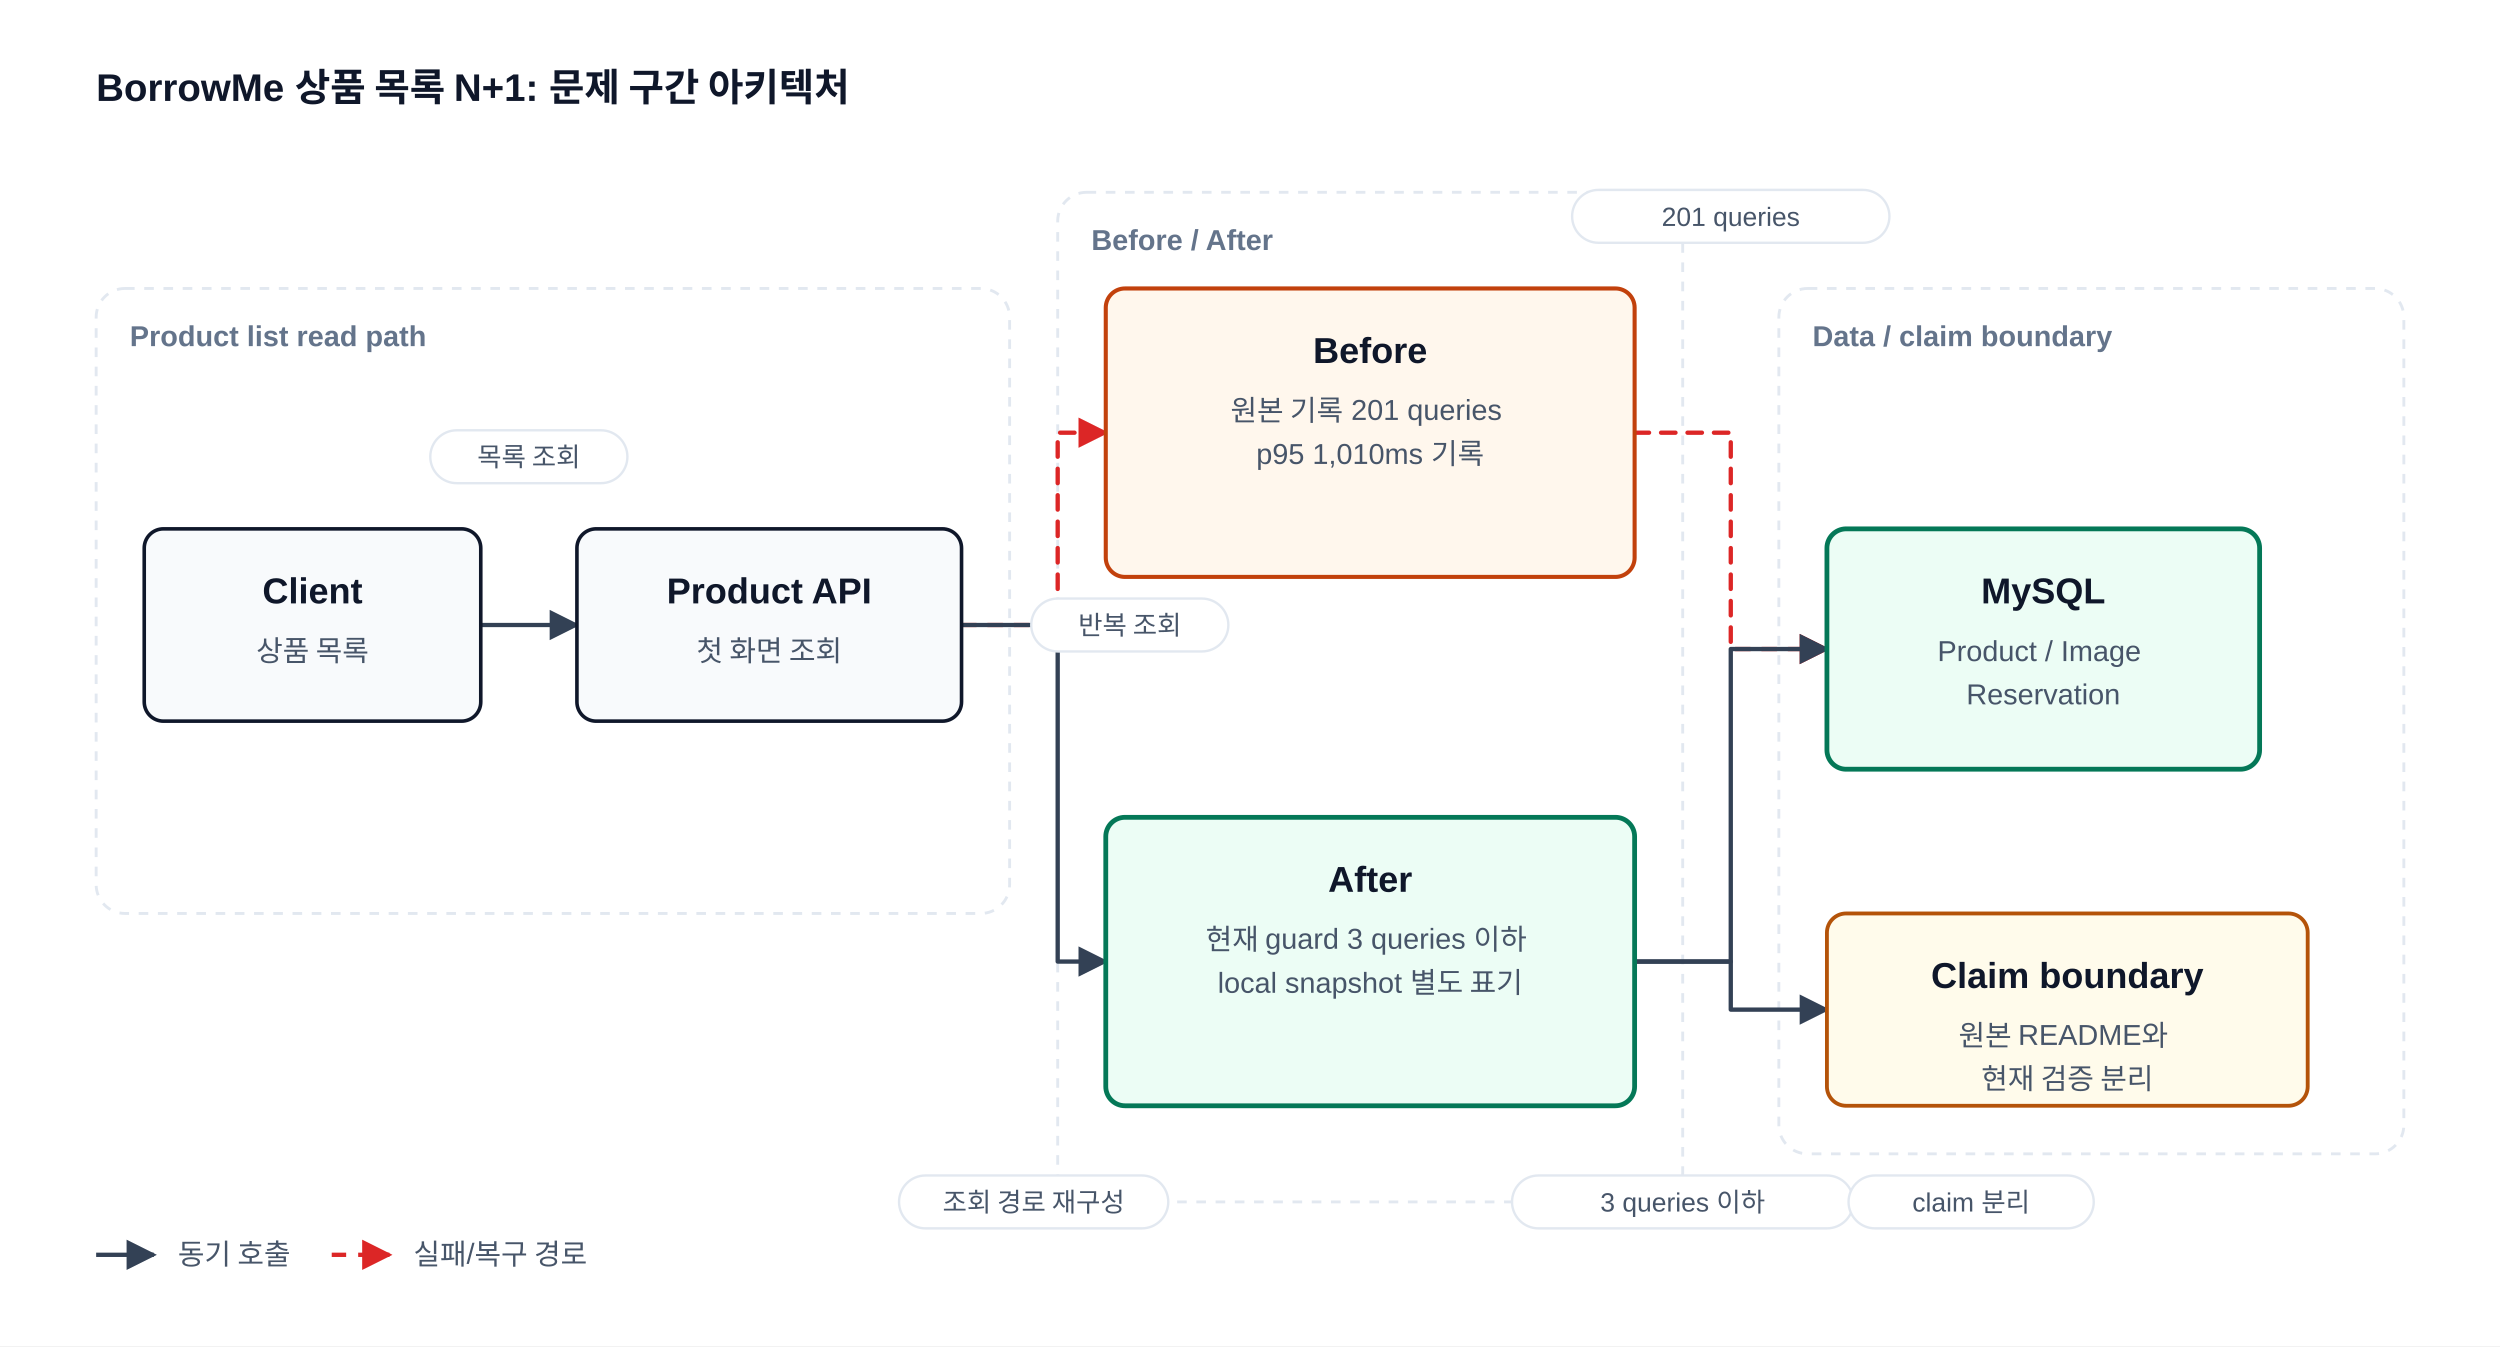
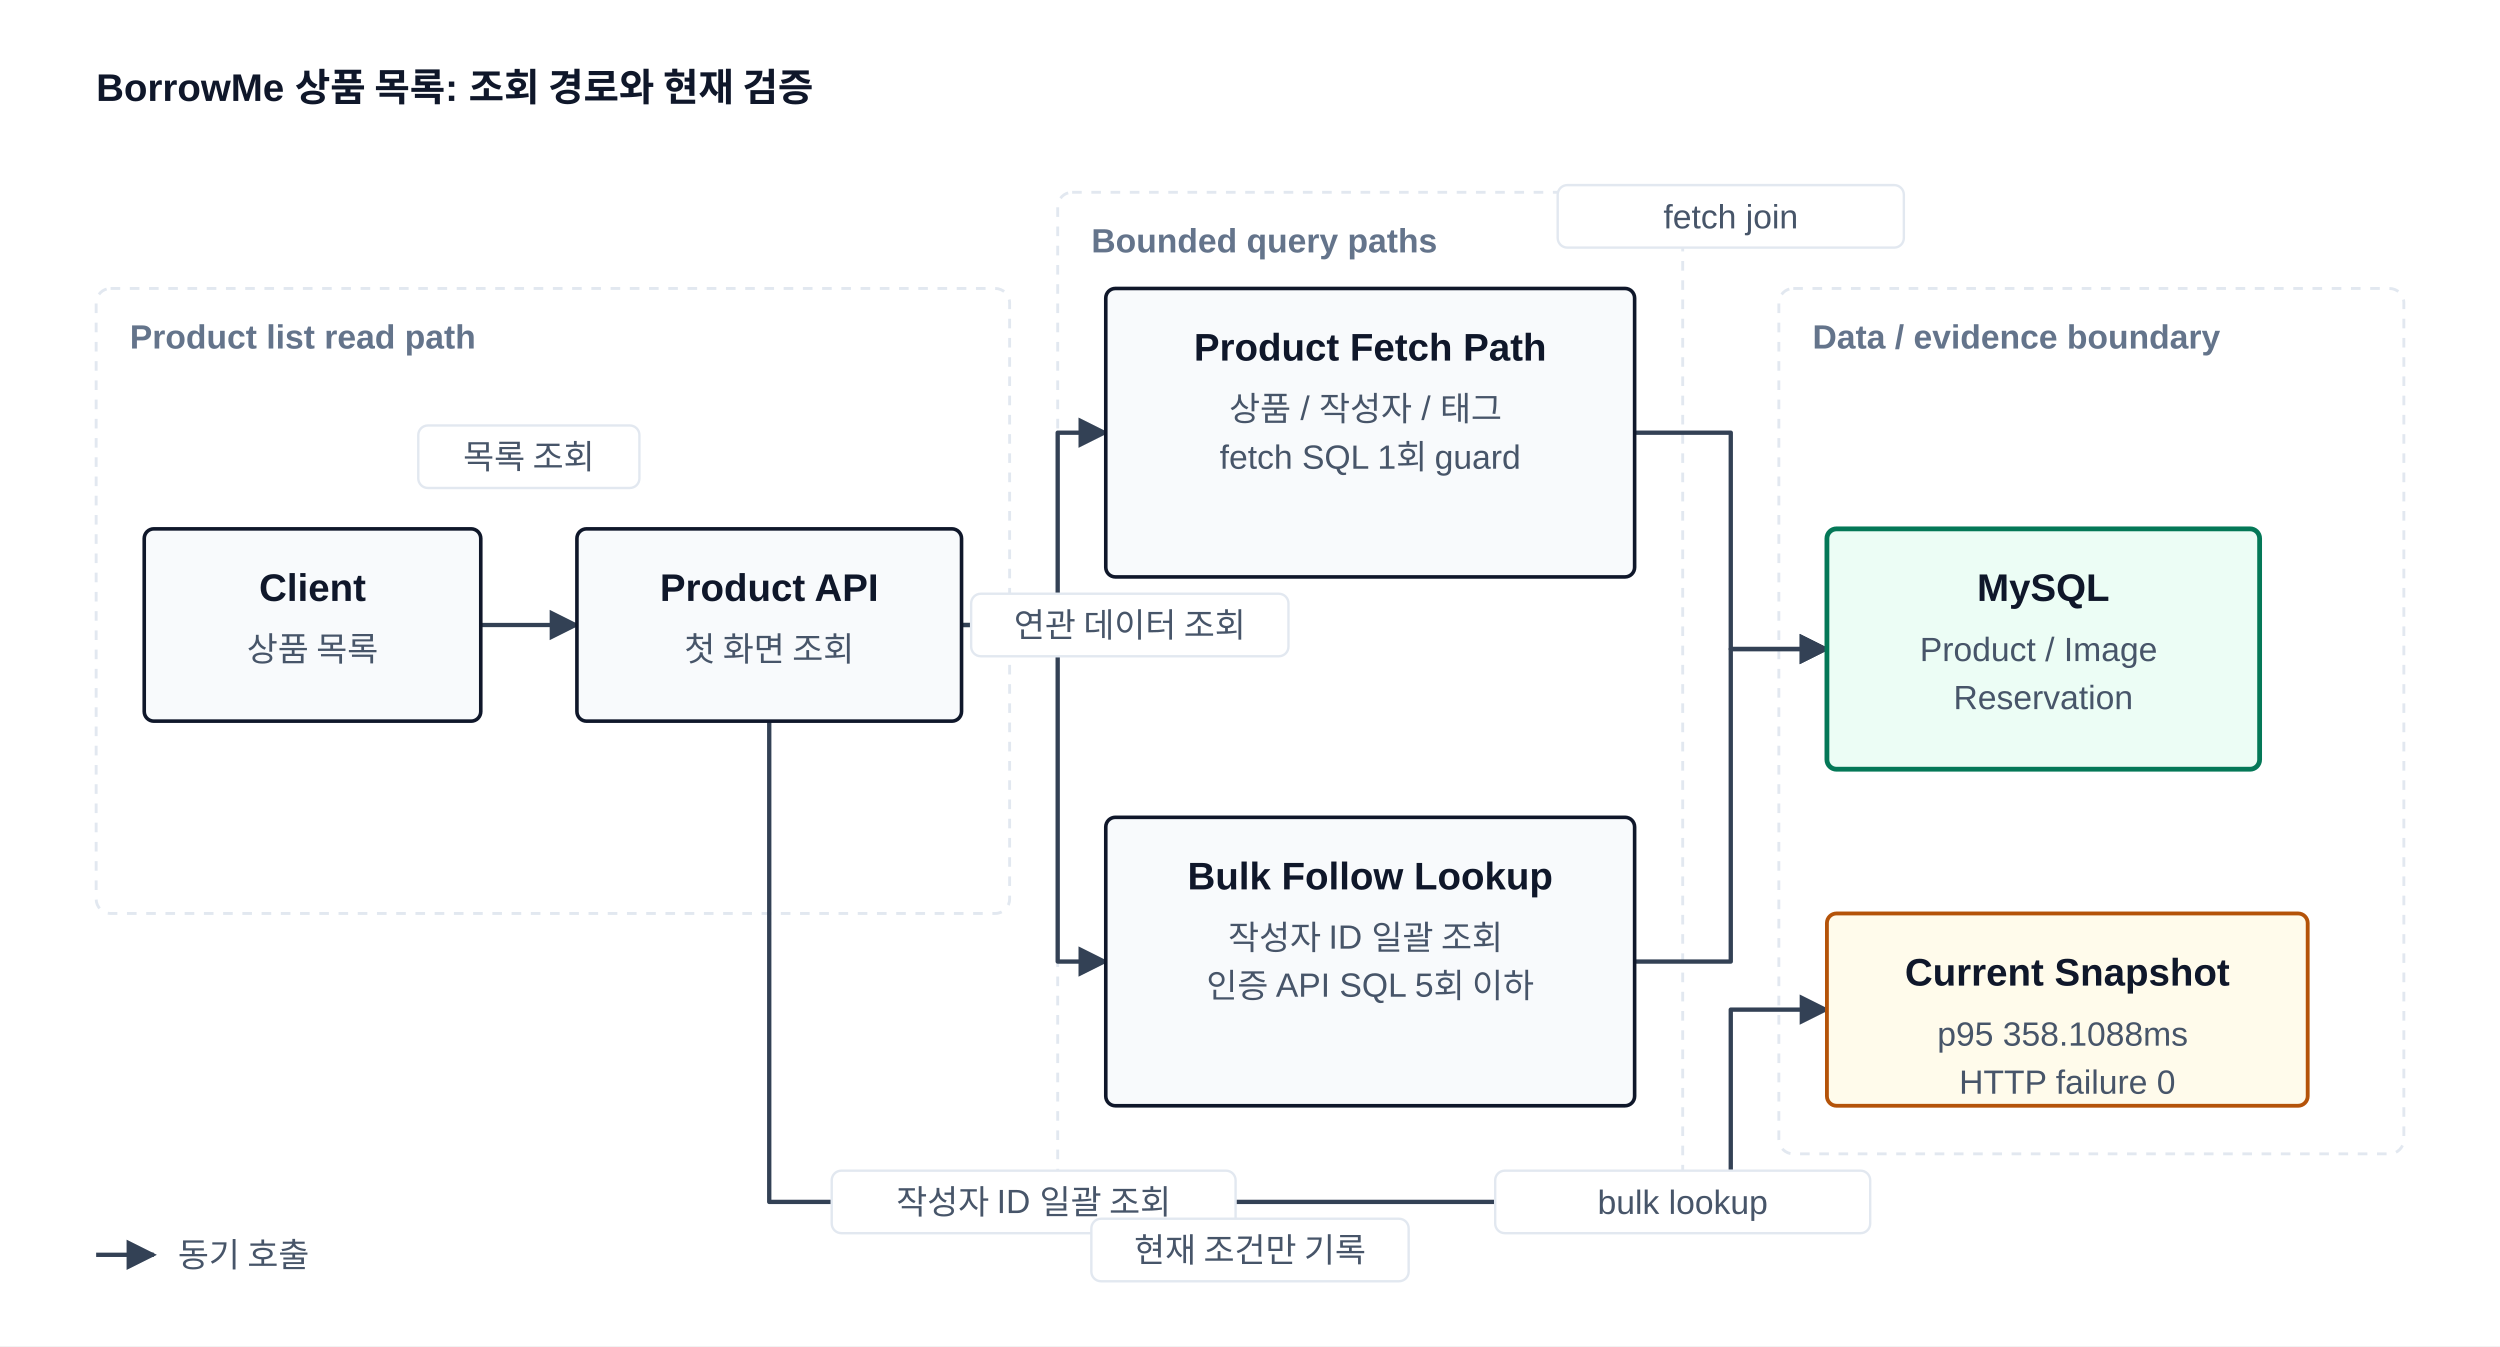
<svg xmlns="http://www.w3.org/2000/svg" width="1040" height="560" viewBox="0 0 1040 560" role="img" aria-labelledby="borrowme-product-list-n-plus-one-title borrowme-product-list-n-plus-one-desc">
  <rect width="1040" height="560" fill="#ffffff" />
  <defs>
    <marker id="arrow-sync" viewBox="0 0 10 10" refX="9" refY="5" markerWidth="7" markerHeight="7" orient="auto-start-reverse">
      <path d="M 0 0 L 10 5 L 0 10 z" fill="#334155" />
    </marker>
    <marker id="arrow-async" viewBox="0 0 10 10" refX="9" refY="5" markerWidth="7" markerHeight="7" orient="auto-start-reverse">
      <path d="M 0 0 L 10 5 L 0 10 z" fill="#f97316" />
    </marker>
    <marker id="arrow-failure" viewBox="0 0 10 10" refX="9" refY="5" markerWidth="7" markerHeight="7" orient="auto-start-reverse">
      <path d="M 0 0 L 10 5 L 0 10 z" fill="#dc2626" />
    </marker>
    <marker id="arrow-replay" viewBox="0 0 10 10" refX="9" refY="5" markerWidth="7" markerHeight="7" orient="auto-start-reverse">
      <path d="M 0 0 L 10 5 L 0 10 z" fill="#7c3aed" />
    </marker>
  </defs>
  <g id="background">
-     <text x="40" y="42" text-anchor="start" font-family="Arial, sans-serif" font-size="16" font-weight="700" fill="#0f172a">BorrowMe 상품 목록 N+1: 문제 구간 아키텍처</text>
+     <text x="40" y="42" text-anchor="start" font-family="Arial, sans-serif" font-size="16" font-weight="700" fill="#0f172a">BorrowMe 상품 목록: 조회 경로와 현재 검증</text>
  </g>
  <g id="containers">
    <g id="container-request">
-       <rect x="40" y="120" width="380" height="260" rx="12" fill="#ffffff" stroke="#e2e8f0" stroke-width="1.2" stroke-dasharray="4 4" />
-       <text x="54" y="144" text-anchor="start" font-family="Arial, sans-serif" font-size="12" font-weight="700" fill="#64748b">Product list read path</text>
+       <rect x="40" y="120" width="380" height="260" rx="6" fill="#ffffff" stroke="#e2e8f0" stroke-width="1.2" stroke-dasharray="4 4" />
+       <text x="54" y="145" text-anchor="start" font-family="Arial, sans-serif" font-size="14" font-weight="700" fill="#64748b">Product list read path</text>
    </g>
-     <g id="container-compare">
-       <rect x="440" y="80" width="260" height="420" rx="12" fill="#ffffff" stroke="#e2e8f0" stroke-width="1.2" stroke-dasharray="4 4" />
-       <text x="454" y="104" text-anchor="start" font-family="Arial, sans-serif" font-size="12" font-weight="700" fill="#64748b">Before / After</text>
+     <g id="container-query">
+       <rect x="440" y="80" width="260" height="420" rx="6" fill="#ffffff" stroke="#e2e8f0" stroke-width="1.2" stroke-dasharray="4 4" />
+       <text x="454" y="105" text-anchor="start" font-family="Arial, sans-serif" font-size="14" font-weight="700" fill="#64748b">Bounded query paths</text>
    </g>
    <g id="container-data">
-       <rect x="740" y="120" width="260" height="360" rx="12" fill="#ffffff" stroke="#e2e8f0" stroke-width="1.2" stroke-dasharray="4 4" />
-       <text x="754" y="144" text-anchor="start" font-family="Arial, sans-serif" font-size="12" font-weight="700" fill="#64748b">Data / claim boundary</text>
+       <rect x="740" y="120" width="260" height="360" rx="6" fill="#ffffff" stroke="#e2e8f0" stroke-width="1.2" stroke-dasharray="4 4" />
+       <text x="754" y="145" text-anchor="start" font-family="Arial, sans-serif" font-size="14" font-weight="700" fill="#64748b">Data / evidence boundary</text>
    </g>
  </g>
  <g id="edges">
    <path id="edge-client-to-api" d="M 200 260 H 240" fill="none" stroke="#334155" stroke-width="1.8" stroke-linecap="round" stroke-linejoin="round" marker-end="url(#arrow-sync)" />
-     <path id="edge-api-to-before" d="M 400 260 H 440 V 180 H 460" fill="none" stroke="#dc2626" stroke-width="1.8" stroke-linecap="round" stroke-linejoin="round" stroke-dasharray="6 5" marker-end="url(#arrow-failure)" />
-     <path id="edge-api-to-after" d="M 400 260 H 440 V 400 H 460" fill="none" stroke="#334155" stroke-width="1.8" stroke-linecap="round" stroke-linejoin="round" marker-end="url(#arrow-sync)" />
-     <path id="edge-before-to-mysql" d="M 680 180 H 720 V 270 H 760" fill="none" stroke="#dc2626" stroke-width="1.8" stroke-linecap="round" stroke-linejoin="round" stroke-dasharray="6 5" marker-end="url(#arrow-failure)" />
-     <path id="edge-after-to-mysql" d="M 680 400 H 720 V 270 H 760" fill="none" stroke="#334155" stroke-width="1.8" stroke-linecap="round" stroke-linejoin="round" marker-end="url(#arrow-sync)" />
-     <path id="edge-after-to-claim" d="M 680 400 H 720 V 420 H 760" fill="none" stroke="#334155" stroke-width="1.8" stroke-linecap="round" stroke-linejoin="round" marker-end="url(#arrow-sync)" />
+     <path id="edge-api-to-fetch" d="M 400 260 H 440 V 180 H 460" fill="none" stroke="#334155" stroke-width="1.8" stroke-linecap="round" stroke-linejoin="round" marker-end="url(#arrow-sync)" />
+     <path id="edge-api-to-follow" d="M 400 260 H 440 V 400 H 460" fill="none" stroke="#334155" stroke-width="1.8" stroke-linecap="round" stroke-linejoin="round" marker-end="url(#arrow-sync)" />
+     <path id="edge-fetch-to-mysql" d="M 680 180 H 720 V 270 H 760" fill="none" stroke="#334155" stroke-width="1.8" stroke-linecap="round" stroke-linejoin="round" marker-end="url(#arrow-sync)" />
+     <path id="edge-follow-to-mysql" d="M 680 400 H 720 V 270 H 760" fill="none" stroke="#334155" stroke-width="1.8" stroke-linecap="round" stroke-linejoin="round" marker-end="url(#arrow-sync)" />
+     <path id="edge-api-to-evidence" d="M 320 300 V 500 H 720 V 420 H 760" fill="none" stroke="#334155" stroke-width="1.8" stroke-linecap="round" stroke-linejoin="round" marker-end="url(#arrow-sync)" />
  </g>
  <g id="edge-labels">
    <g id="edge-label-client-to-api">
-       <rect x="179" y="179" width="82" height="22" rx="11" fill="#ffffff" stroke="#e2e8f0" stroke-width="1" />
-       <text x="220" y="194" text-anchor="middle" font-family="Arial, sans-serif" font-size="11" fill="#475569">목록 조회</text>
+       <rect x="174" y="177" width="92" height="26" rx="4" fill="#ffffff" stroke="#e2e8f0" stroke-width="1" />
+       <text x="220" y="195" text-anchor="middle" font-family="Arial, sans-serif" font-size="14" fill="#475569">목록 조회</text>
    </g>
-     <g id="edge-label-api-to-before">
-       <rect x="429" y="249" width="82" height="22" rx="11" fill="#ffffff" stroke="#e2e8f0" stroke-width="1" />
-       <text x="470" y="264" text-anchor="middle" font-family="Arial, sans-serif" font-size="11" fill="#475569">반복 조회</text>
+     <g id="edge-label-api-to-fetch">
+       <rect x="404" y="247" width="132" height="26" rx="4" fill="#ffffff" stroke="#e2e8f0" stroke-width="1" />
+       <text x="470" y="265" text-anchor="middle" font-family="Arial, sans-serif" font-size="14" fill="#475569">연관 데이터 조회</text>
    </g>
-     <g id="edge-label-api-to-after">
-       <rect x="374" y="489" width="112" height="22" rx="11" fill="#ffffff" stroke="#e2e8f0" stroke-width="1" />
-       <text x="430" y="504" text-anchor="middle" font-family="Arial, sans-serif" font-size="11" fill="#475569">조회 경로 재구성</text>
+     <g id="edge-label-api-to-follow">
+       <rect x="346" y="487" width="168" height="26" rx="4" fill="#ffffff" stroke="#e2e8f0" stroke-width="1" />
+       <text x="430" y="505" text-anchor="middle" font-family="Arial, sans-serif" font-size="14" fill="#475569">작성자 ID 일괄 조회</text>
    </g>
-     <g id="edge-label-before-to-mysql">
-       <rect x="654" y="79" width="132" height="22" rx="11" fill="#ffffff" stroke="#e2e8f0" stroke-width="1" />
-       <text x="720" y="94" text-anchor="middle" font-family="Arial, sans-serif" font-size="11" fill="#475569">201 queries</text>
+     <g id="edge-label-fetch-to-mysql">
+       <rect x="648" y="77" width="144" height="26" rx="4" fill="#ffffff" stroke="#e2e8f0" stroke-width="1" />
+       <text x="720" y="95" text-anchor="middle" font-family="Arial, sans-serif" font-size="14" fill="#475569">fetch join</text>
    </g>
-     <g id="edge-label-after-to-mysql">
-       <rect x="629" y="489" width="142" height="22" rx="11" fill="#ffffff" stroke="#e2e8f0" stroke-width="1" />
-       <text x="700" y="504" text-anchor="middle" font-family="Arial, sans-serif" font-size="11" fill="#475569">3 queries 이하</text>
+     <g id="edge-label-follow-to-mysql">
+       <rect x="622" y="487" width="156" height="26" rx="4" fill="#ffffff" stroke="#e2e8f0" stroke-width="1" />
+       <text x="700" y="505" text-anchor="middle" font-family="Arial, sans-serif" font-size="14" fill="#475569">bulk lookup</text>
    </g>
-     <g id="edge-label-after-to-claim">
-       <rect x="769" y="489" width="102" height="22" rx="11" fill="#ffffff" stroke="#e2e8f0" stroke-width="1" />
-       <text x="820" y="504" text-anchor="middle" font-family="Arial, sans-serif" font-size="11" fill="#475569">claim 분리</text>
+     <g id="edge-label-api-to-evidence">
+       <rect x="454" y="507" width="132" height="26" rx="4" fill="#ffffff" stroke="#e2e8f0" stroke-width="1" />
+       <text x="520" y="525" text-anchor="middle" font-family="Arial, sans-serif" font-size="14" fill="#475569">현재 조건만 기록</text>
    </g>
  </g>
  <g id="nodes">
    <g id="node-client">
-       <rect x="60" y="220" width="140" height="80" rx="8" fill="#f8fafc" stroke="#0f172a" stroke-width="1.5" />
-       <text x="130" y="251" text-anchor="middle" font-family="Arial, sans-serif" font-size="15" font-weight="700" fill="#0f172a">Client</text>
-       <text x="130" y="275" text-anchor="middle" font-family="Arial, sans-serif" font-size="12" font-weight="400" fill="#475569">
+       <rect x="60" y="220" width="140" height="80" rx="4" fill="#f8fafc" stroke="#0f172a" stroke-width="1.5" />
+       <text x="130" y="250" text-anchor="middle" font-family="Arial, sans-serif" font-size="16" font-weight="700" fill="#0f172a">Client</text>
+       <text x="130" y="275" text-anchor="middle" font-family="Arial, sans-serif" font-size="14" font-weight="400" fill="#475569">
        <tspan x="130" dy="0">상품 목록</tspan>
      </text>
    </g>
    <g id="node-productApi">
-       <rect x="240" y="220" width="160" height="80" rx="8" fill="#f8fafc" stroke="#0f172a" stroke-width="1.5" />
-       <text x="320" y="251" text-anchor="middle" font-family="Arial, sans-serif" font-size="15" font-weight="700" fill="#0f172a">Product API</text>
-       <text x="320" y="275" text-anchor="middle" font-family="Arial, sans-serif" font-size="12" font-weight="400" fill="#475569">
+       <rect x="240" y="220" width="160" height="80" rx="4" fill="#f8fafc" stroke="#0f172a" stroke-width="1.5" />
+       <text x="320" y="250" text-anchor="middle" font-family="Arial, sans-serif" font-size="16" font-weight="700" fill="#0f172a">Product API</text>
+       <text x="320" y="275" text-anchor="middle" font-family="Arial, sans-serif" font-size="14" font-weight="400" fill="#475569">
        <tspan x="320" dy="0">첫 화면 조회</tspan>
      </text>
    </g>
-     <g id="node-before">
-       <rect x="460" y="120" width="220" height="120" rx="8" fill="#fff7ed" stroke="#c2410c" stroke-width="1.7" />
-       <text x="570" y="151" text-anchor="middle" font-family="Arial, sans-serif" font-size="15" font-weight="700" fill="#0f172a">Before</text>
-       <text x="570" y="175" text-anchor="middle" font-family="Arial, sans-serif" font-size="12" font-weight="400" fill="#475569">
-         <tspan x="570" dy="0">원본 기록 201 queries</tspan>
-         <tspan x="570" dy="18">p95 1,010ms 기록</tspan>
+     <g id="node-fetchPath">
+       <rect x="460" y="120" width="220" height="120" rx="4" fill="#f8fafc" stroke="#0f172a" stroke-width="1.5" />
+       <text x="570" y="150" text-anchor="middle" font-family="Arial, sans-serif" font-size="16" font-weight="700" fill="#0f172a">Product Fetch Path</text>
+       <text x="570" y="175" text-anchor="middle" font-family="Arial, sans-serif" font-size="14" font-weight="400" fill="#475569">
+         <tspan x="570" dy="0">상품 / 작성자 / 태그</tspan>
+         <tspan x="570" dy="20">fetch SQL 1회 guard</tspan>
      </text>
    </g>
-     <g id="node-after">
-       <rect x="460" y="340" width="220" height="120" rx="8" fill="#ecfdf5" stroke="#047857" stroke-width="2" />
-       <text x="570" y="371" text-anchor="middle" font-family="Arial, sans-serif" font-size="15" font-weight="700" fill="#0f172a">After</text>
-       <text x="570" y="395" text-anchor="middle" font-family="Arial, sans-serif" font-size="12" font-weight="400" fill="#475569">
-         <tspan x="570" dy="0">현재 guard 3 queries 이하</tspan>
-         <tspan x="570" dy="18">local snapshot 별도 표기</tspan>
+     <g id="node-followLookup">
+       <rect x="460" y="340" width="220" height="120" rx="4" fill="#f8fafc" stroke="#0f172a" stroke-width="1.5" />
+       <text x="570" y="370" text-anchor="middle" font-family="Arial, sans-serif" font-size="16" font-weight="700" fill="#0f172a">Bulk Follow Lookup</text>
+       <text x="570" y="395" text-anchor="middle" font-family="Arial, sans-serif" font-size="14" font-weight="400" fill="#475569">
+         <tspan x="570" dy="0">작성자 ID 일괄 조회</tspan>
+         <tspan x="570" dy="20">인증 API SQL 5회 이하</tspan>
      </text>
    </g>
    <g id="node-mysql">
-       <rect x="760" y="220" width="180" height="100" rx="8" fill="#ecfdf5" stroke="#047857" stroke-width="2" />
-       <text x="850" y="251" text-anchor="middle" font-family="Arial, sans-serif" font-size="15" font-weight="700" fill="#0f172a">MySQL</text>
-       <text x="850" y="275" text-anchor="middle" font-family="Arial, sans-serif" font-size="12" font-weight="400" fill="#475569">
+       <rect x="760" y="220" width="180" height="100" rx="4" fill="#ecfdf5" stroke="#047857" stroke-width="2" />
+       <text x="850" y="250" text-anchor="middle" font-family="Arial, sans-serif" font-size="16" font-weight="700" fill="#0f172a">MySQL</text>
+       <text x="850" y="275" text-anchor="middle" font-family="Arial, sans-serif" font-size="14" font-weight="400" fill="#475569">
        <tspan x="850" dy="0">Product / Image</tspan>
-         <tspan x="850" dy="18">Reservation</tspan>
+         <tspan x="850" dy="20">Reservation</tspan>
      </text>
    </g>
-     <g id="node-claimBoundary">
-       <rect x="760" y="380" width="200" height="80" rx="8" fill="#fffbeb" stroke="#b45309" stroke-width="1.6" />
-       <text x="860" y="411" text-anchor="middle" font-family="Arial, sans-serif" font-size="15" font-weight="700" fill="#0f172a">Claim boundary</text>
-       <text x="860" y="435" text-anchor="middle" font-family="Arial, sans-serif" font-size="12" font-weight="400" fill="#475569">
-         <tspan x="860" dy="0">원본 README와</tspan>
-         <tspan x="860" dy="18">현재 검증 분리</tspan>
+     <g id="node-currentEvidence">
+       <rect x="760" y="380" width="200" height="80" rx="4" fill="#fffbeb" stroke="#b45309" stroke-width="1.6" />
+       <text x="860" y="410" text-anchor="middle" font-family="Arial, sans-serif" font-size="16" font-weight="700" fill="#0f172a">Current Snapshot</text>
+       <text x="860" y="435" text-anchor="middle" font-family="Arial, sans-serif" font-size="14" font-weight="400" fill="#475569">
+         <tspan x="860" dy="0">p95 358.1088ms</tspan>
+         <tspan x="860" dy="20">HTTP failure 0</tspan>
      </text>
    </g>
  </g>
  <g id="legend">
    <g transform="translate(40 512)">
      <line x1="0" y1="10" x2="24" y2="10" stroke="#334155" stroke-width="1.8" marker-end="url(#arrow-sync)" />
-       <text x="34" y="14" font-family="Arial, sans-serif" font-size="12" fill="#475569">동기 호출</text>
-     </g>
-     <g transform="translate(138 512)">
-       <line x1="0" y1="10" x2="24" y2="10" stroke="#dc2626" stroke-width="1.8" stroke-dasharray="6 5" marker-end="url(#arrow-failure)" />
-       <text x="34" y="14" font-family="Arial, sans-serif" font-size="12" fill="#475569">실패/복구 경로</text>
+       <text x="34" y="15" font-family="Arial, sans-serif" font-size="14" fill="#475569">동기 호출</text>
    </g>
  </g>
</svg>
